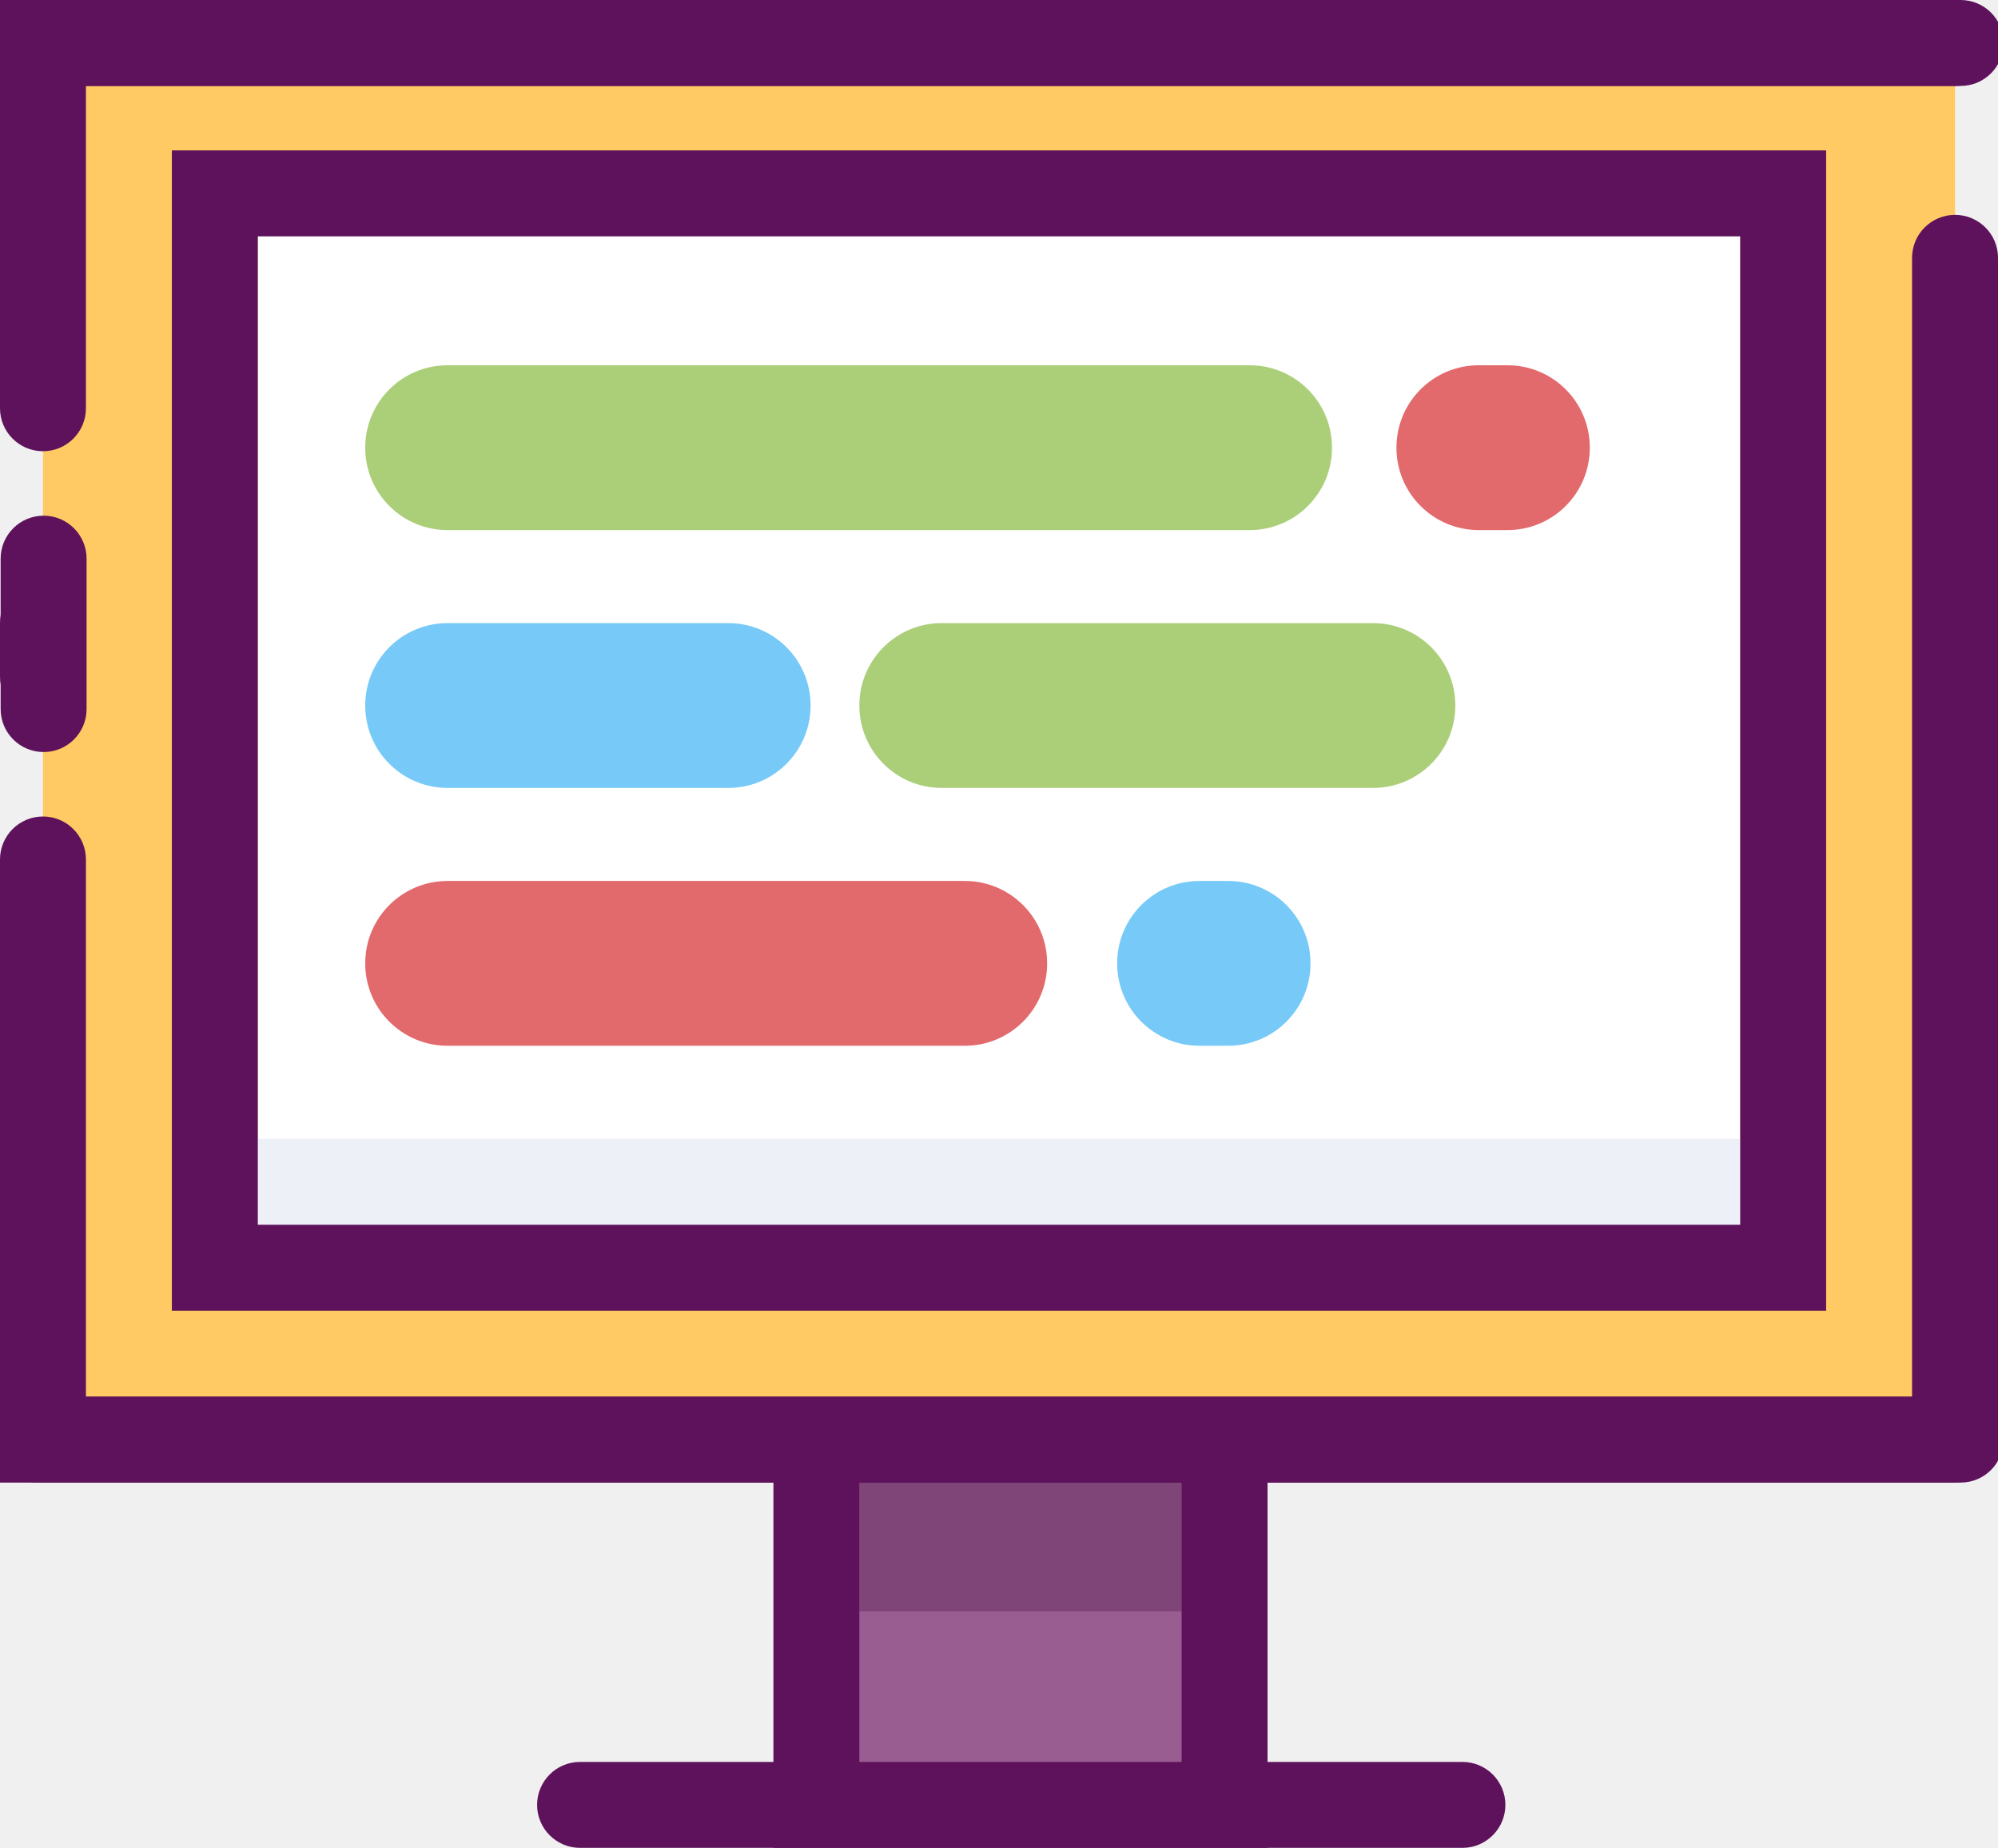
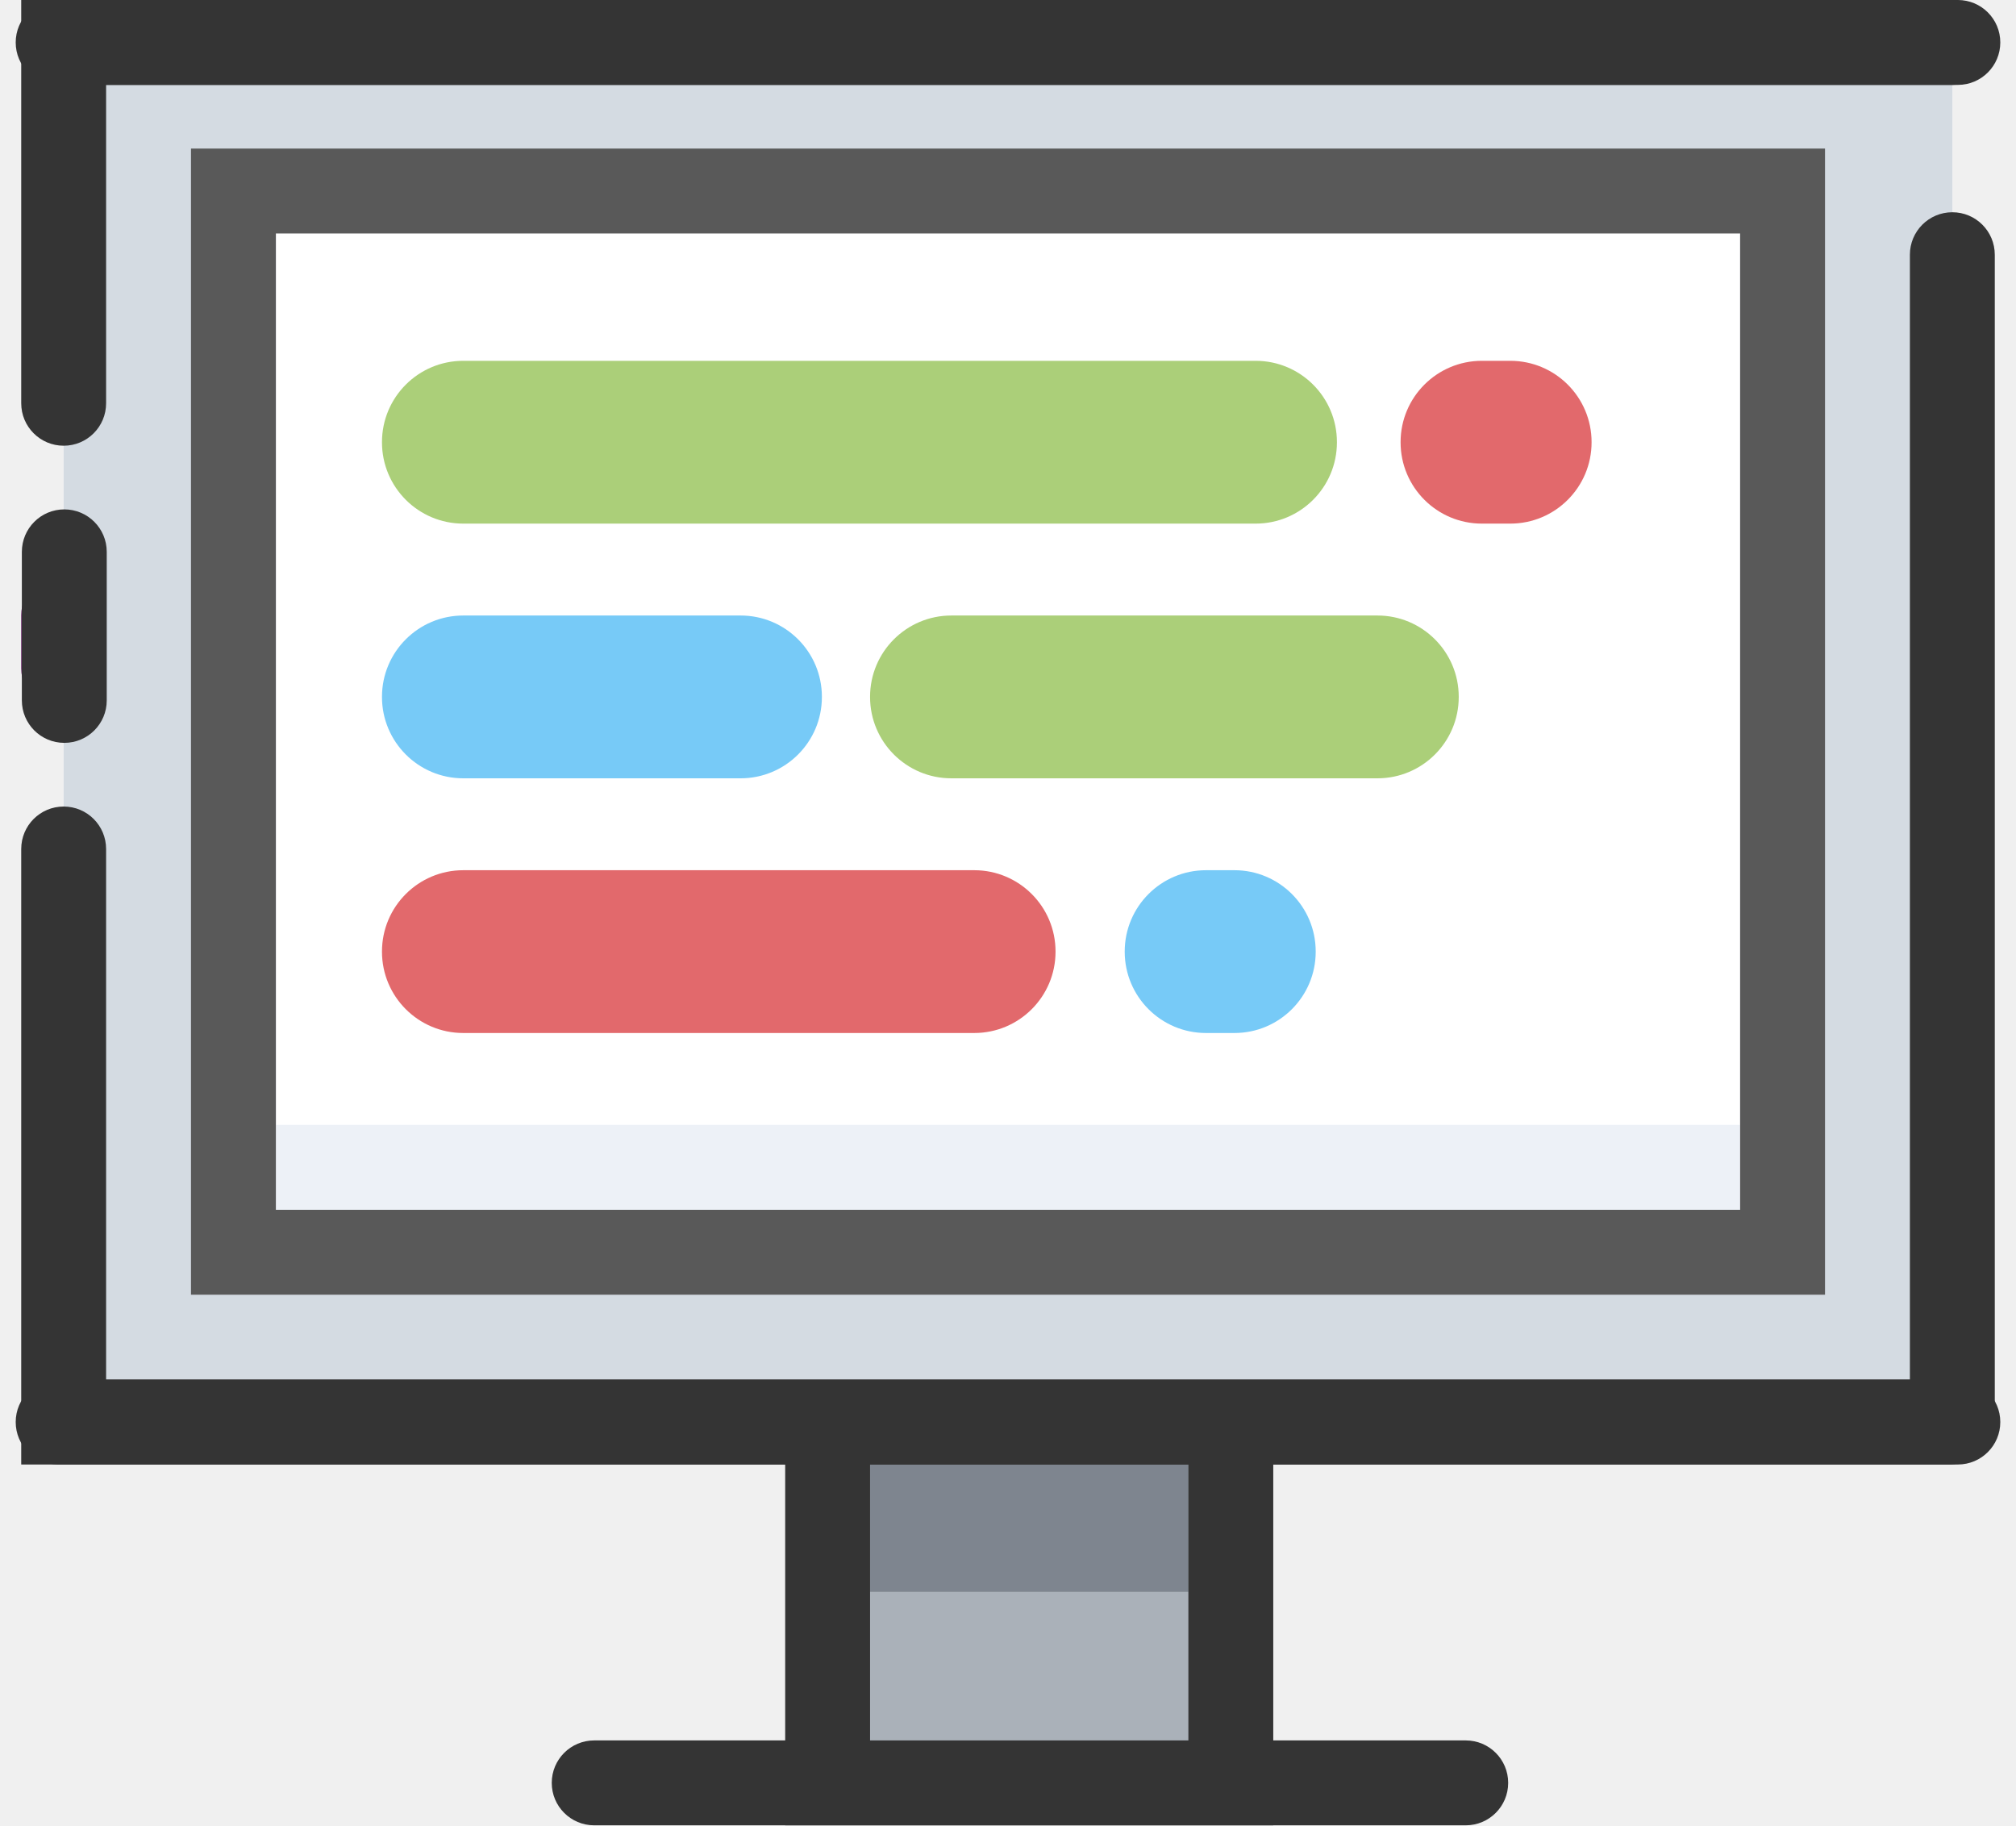
- <svg xmlns="http://www.w3.org/2000/svg" width="93" height="86" viewBox="0 0 93 86" cl-svg="1536432511338">
-   <g style="isolation: isolate">
-     <g>
-       <path d="M445.52,867.51H404.45a2,2,0,1,1,0-4h41.07A2,2,0,1,1,445.52,867.51Z" transform="translate(-377.45 -781.51)" style="fill: #5e125c" />
-       <rect x="38" y="63.46" width="19" height="20.54" style="fill: #995d91" />
-       <path d="M436.45,867.51h-23v-25h23v25Zm-19-4h15v-17h-15v17Z" transform="translate(-377.45 -781.51)" style="fill: #5e125c" />
-       <path d="M456.31,848.36l-64.72.15c-12.14,0-12.14-.83-12.14-12.14V783.66l89-.15v52.71C468.45,848.18,469.95,848.36,456.31,848.36Z" transform="translate(-377.45 -781.51)" style="fill: #ffc963" />
-       <path d="M379.45,815a2,2,0,0,1-2-2v-2.5a2,2,0,0,1,4,0V813A2,2,0,0,1,379.45,815Z" transform="translate(-377.45 -781.51)" style="fill: #5e125c" />
-       <path d="M468.3,850.51H377.45v-29a2,2,0,0,1,4,0v25h85v-53a2,2,0,0,1,4,0v54.85A2.15,2.15,0,0,1,468.3,850.51Z" transform="translate(-377.45 -781.51)" style="fill: #5e125c" />
-       <path d="M379.45,802.51a2,2,0,0,1-2-2v-19h91a2,2,0,0,1,0,4h-87v15A2,2,0,0,1,379.45,802.51Z" transform="translate(-377.45 -781.51)" style="fill: #5e125c" />
-       <path d="M468.71,785.51H379.19a2,2,0,0,1,0-4h89.52A2,2,0,0,1,468.71,785.51Z" transform="translate(-377.45 -781.51)" style="fill: #5e125c" />
-       <path d="M468.71,850.51H379.19a2,2,0,0,1,0-4h89.52A2,2,0,0,1,468.71,850.51Z" transform="translate(-377.45 -781.51)" style="fill: #5e125c" />
-       <path d="M379.48,816.51h0a2,2,0,0,1-2-2v-7a2,2,0,0,1,2-2h0a2,2,0,0,1,2,2v7A2,2,0,0,1,379.48,816.51Z" transform="translate(-377.45 -781.51)" style="fill: #5e125c" />
-       <rect x="12" y="10" width="69" height="47" style="fill: #fff" />
-       <rect x="10" y="53" width="73" height="6" style="fill: #edf1f7" />
-       <path d="M462.45,842.51h-77v-54h77v54Zm-73-4h69v-46h-69v46Z" transform="translate(-377.45 -781.51)" style="fill: #5e125c" />
-       <rect x="17" y="17" width="45" height="7.67" rx="3.83" ry="3.83" style="fill: #abcf79" />
-       <rect x="40" y="69" width="15" height="6" style="fill: #995d91;opacity: 0.41;mix-blend-mode: multiply" />
-       <rect x="17" y="29" width="20.73" height="7.67" rx="3.83" ry="3.83" style="fill: #77caf7" />
-       <rect x="40" y="29" width="27.74" height="7.67" rx="3.83" ry="3.83" style="fill: #abcf79" />
-       <rect x="17" y="41" width="31.74" height="7.67" rx="3.83" ry="3.83" style="fill: #e2696c" />
-       <rect x="52" y="41" width="9" height="7.67" rx="3.83" ry="3.83" style="fill: #77caf7" />
-       <rect x="65" y="17" width="9" height="7.67" rx="3.83" ry="3.83" style="fill: #e2696c" />
+ <svg xmlns="http://www.w3.org/2000/svg" width="95px" height="86px" viewBox="0 0 95 86" cl-svg="1537569466266">
+   <defs />
+   <g stroke="none" stroke-width="1" fill="none" fill-rule="evenodd">
+     <g fill-rule="nonzero">
+       <path d="M69.07,86 L28,86 C26.895,86 26,85.105 26,84 C26,82.895 26.895,82 28,82 L69.07,82 C70.175,82 71.07,82.895 71.07,84 C71.07,85.105 70.175,86 69.07,86 Z" fill="#343434" />
+       <rect fill="#AAB1B9" x="39" y="63.46" width="19" height="20.54" />
+       <path d="M60,86 L37,86 L37,61 L60,61 L60,86 Z M41,82 L56,82 L56,65 L41,65 L41,82 Z" fill="#343434" />
+       <path d="M79.86,66.85 L15.14,67 C3,67 3,66.17 3,54.86 L3,2.15 L92,2 L92,54.71 C92,66.67 93.5,66.85 79.86,66.85 Z" fill="#D4DBE2" />
+       <path d="M3,33.49 C1.895,33.49 1,32.595 1,31.49 L1,28.99 C1,27.885 1.895,26.99 3,26.99 C4.105,26.99 5,27.885 5,28.99 L5,31.49 C5,32.595 4.105,33.49 3,33.49 Z" fill="#5E125C" />
+       <path d="M91.85,69 L1,69 L1,40 C1,38.895 1.895,38 3,38 C4.105,38 5,38.895 5,40 L5,65 L90,65 L90,12 C90,10.895 90.895,10 92,10 C93.105,10 94,10.895 94,12 L94,66.85 C94,68.037 93.037,69 91.85,69 Z" fill="#343434" />
+       <path d="M3,21 C1.895,21 1,20.105 1,19 L1,0 L92,0 C93.105,0 94,0.895 94,2 C94,3.105 93.105,4 92,4 L5,4 L5,19 C5,20.105 4.105,21 3,21 Z" fill="#343434" />
+       <path d="M92.26,4 L2.74,4 C1.635,4 0.74,3.105 0.74,2 C0.74,0.895 1.635,0 2.74,0 L92.26,0 C93.365,0 94.26,0.895 94.26,2 C94.26,3.105 93.365,4 92.26,4 Z" fill="#343434" />
+       <path d="M92.26,69 L2.74,69 C1.635,69 0.74,68.105 0.74,67 C0.74,65.895 1.635,65 2.74,65 L92.26,65 C93.365,65 94.26,65.895 94.26,67 C94.26,68.105 93.365,69 92.26,69 Z" fill="#343434" />
+       <path d="M3.03,35 C1.925,35 1.03,34.105 1.03,33 L1.03,26 C1.03,24.895 1.925,24 3.03,24 C4.135,24 5.03,24.895 5.03,26 L5.03,33 C5.03,34.105 4.135,35 3.03,35 Z" fill="#343434" />
+       <rect fill="#FFFFFF" x="13" y="10" width="69" height="47" />
+       <rect fill="#EDF1F7" x="11" y="53" width="73" height="6" />
+       <path d="M86,61 L9,61 L9,7 L86,7 L86,61 Z M13,57 L82,57 L82,11 L13,11 L13,57 Z" fill="#595959" />
+       <rect fill="#ABCF79" x="18" y="17" width="45" height="7.67" rx="3.83" />
+       <rect fill="#5A646F" opacity="0.41" style="mix-blend-mode: multiply;" x="41" y="69" width="15" height="6" />
+       <rect fill="#77CAF7" x="18" y="29" width="20.73" height="7.67" rx="3.83" />
+       <rect fill="#ABCF79" x="41" y="29" width="27.74" height="7.67" rx="3.83" />
+       <rect fill="#E2696C" x="18" y="41" width="31.74" height="7.67" rx="3.83" />
+       <rect fill="#77CAF7" x="53" y="41" width="9" height="7.67" rx="3.83" />
+       <rect fill="#E2696C" x="66" y="17" width="9" height="7.67" rx="3.83" />
    </g>
  </g>
</svg>
